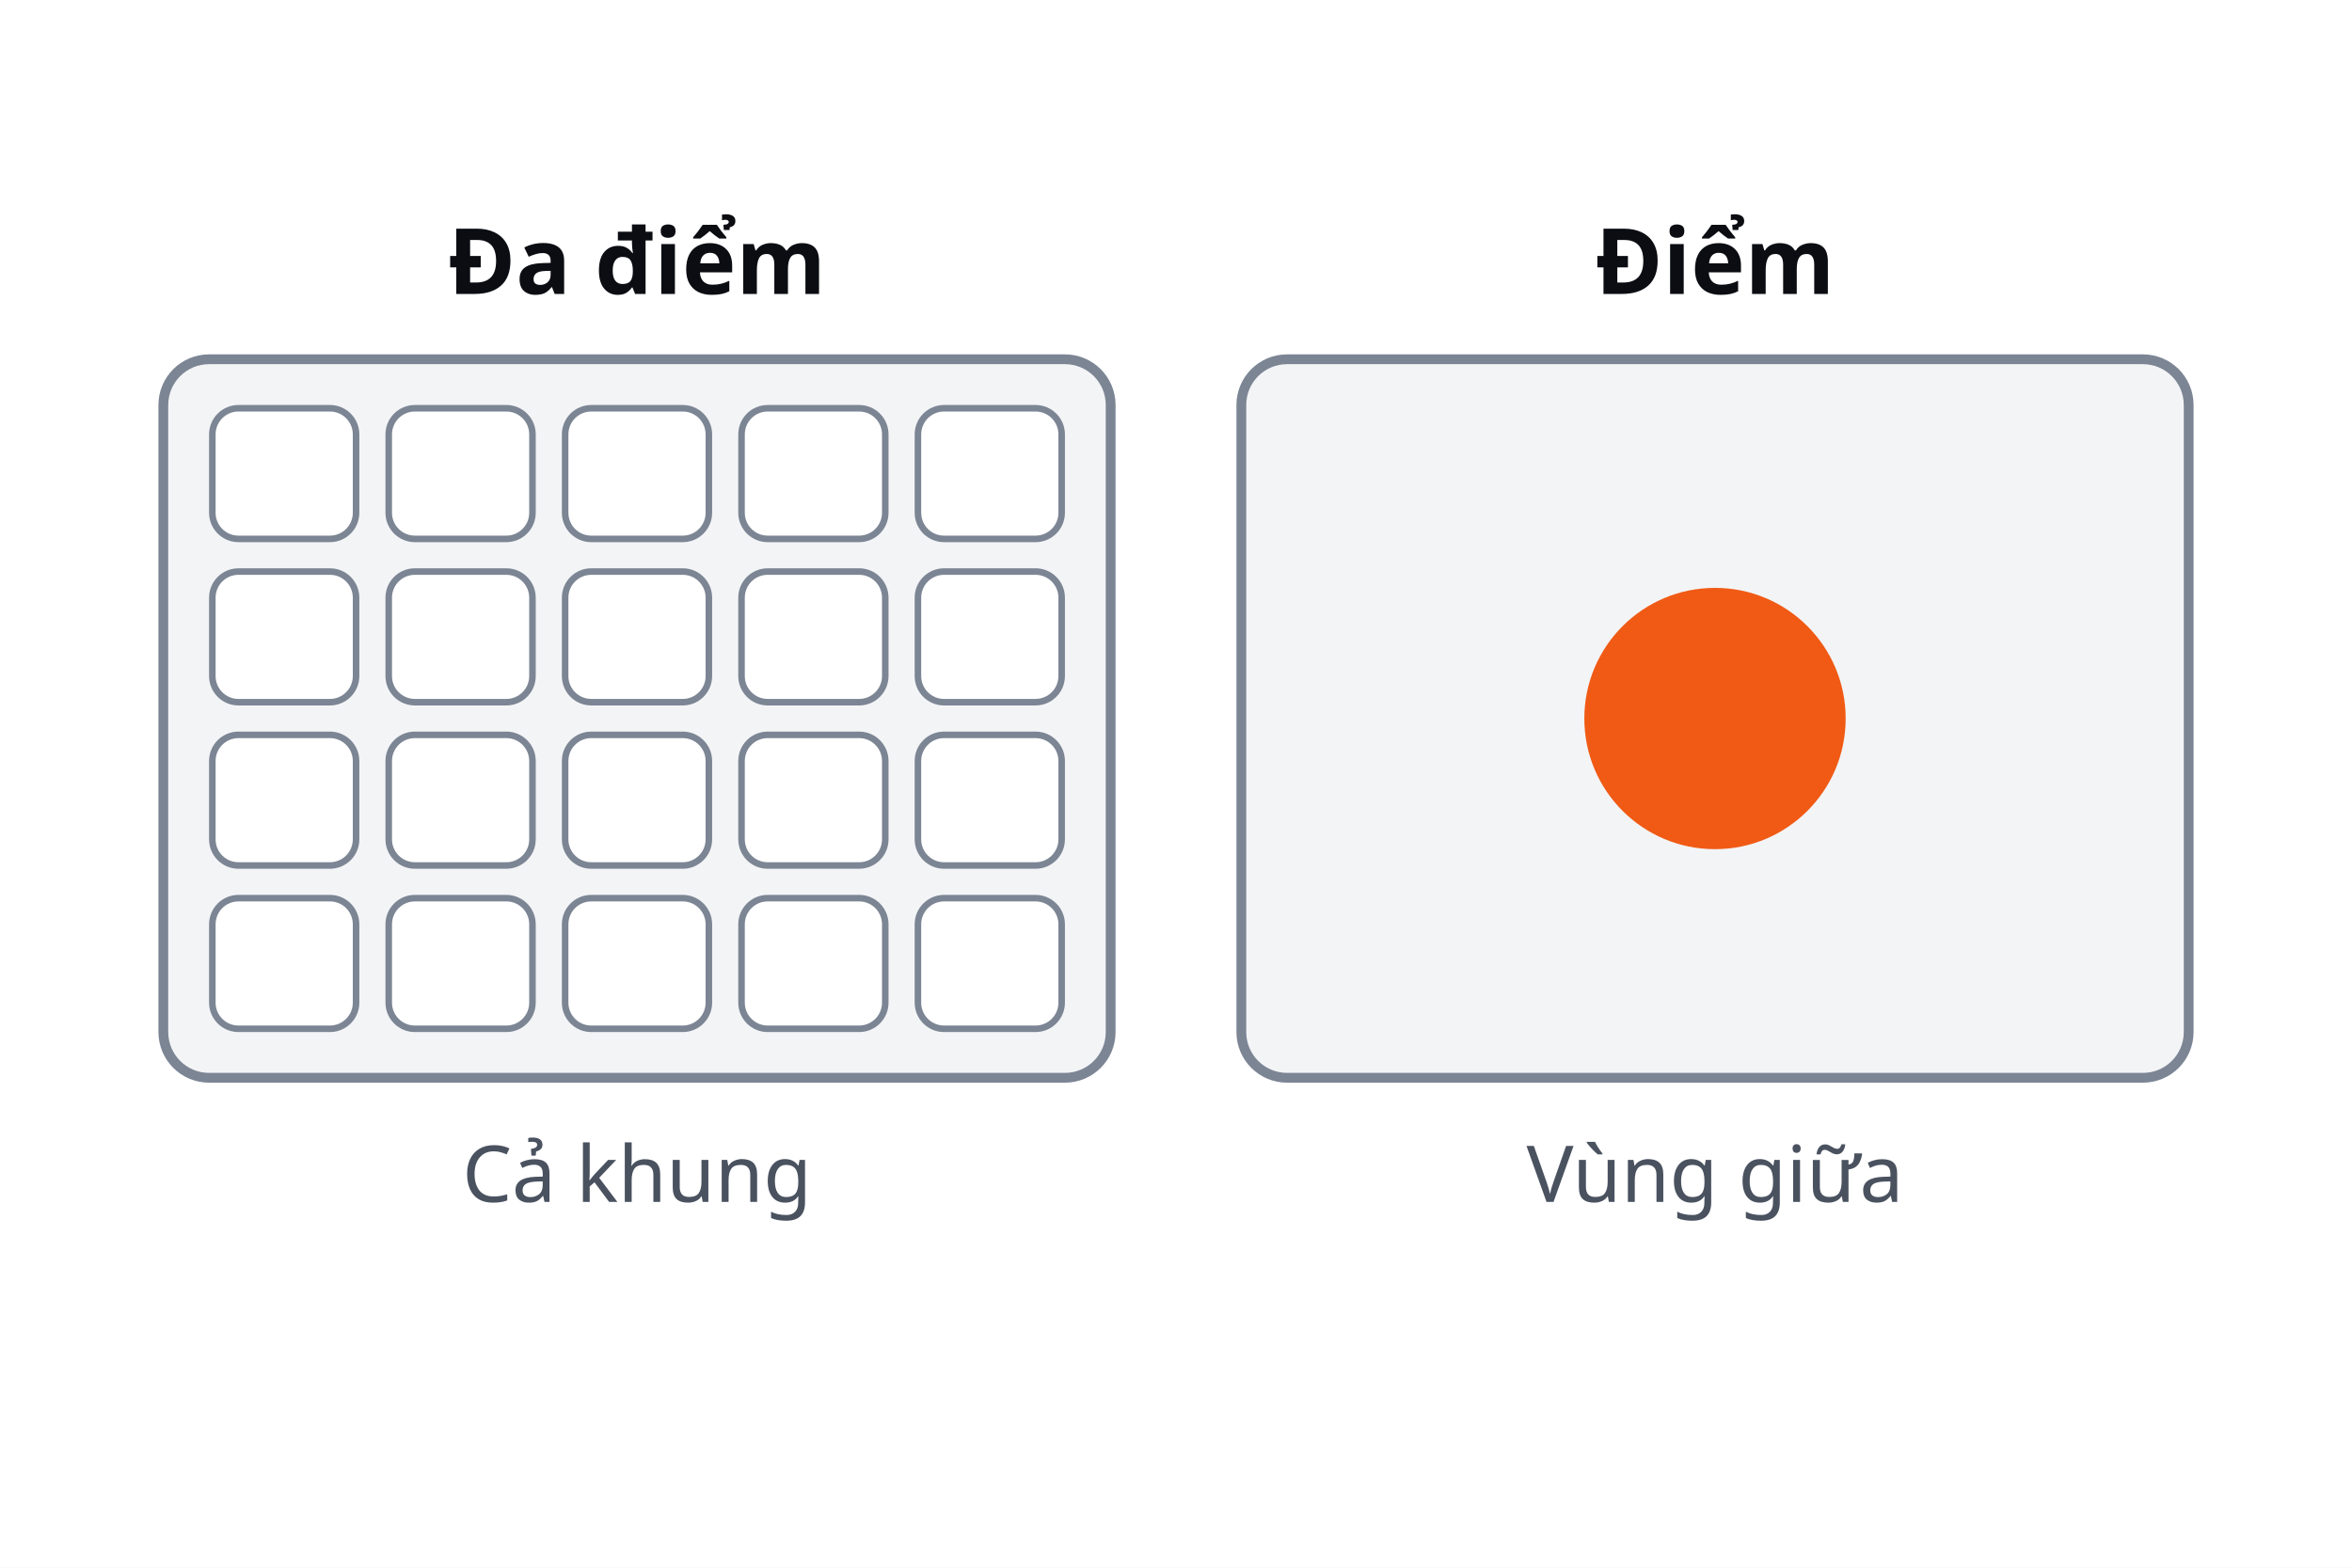
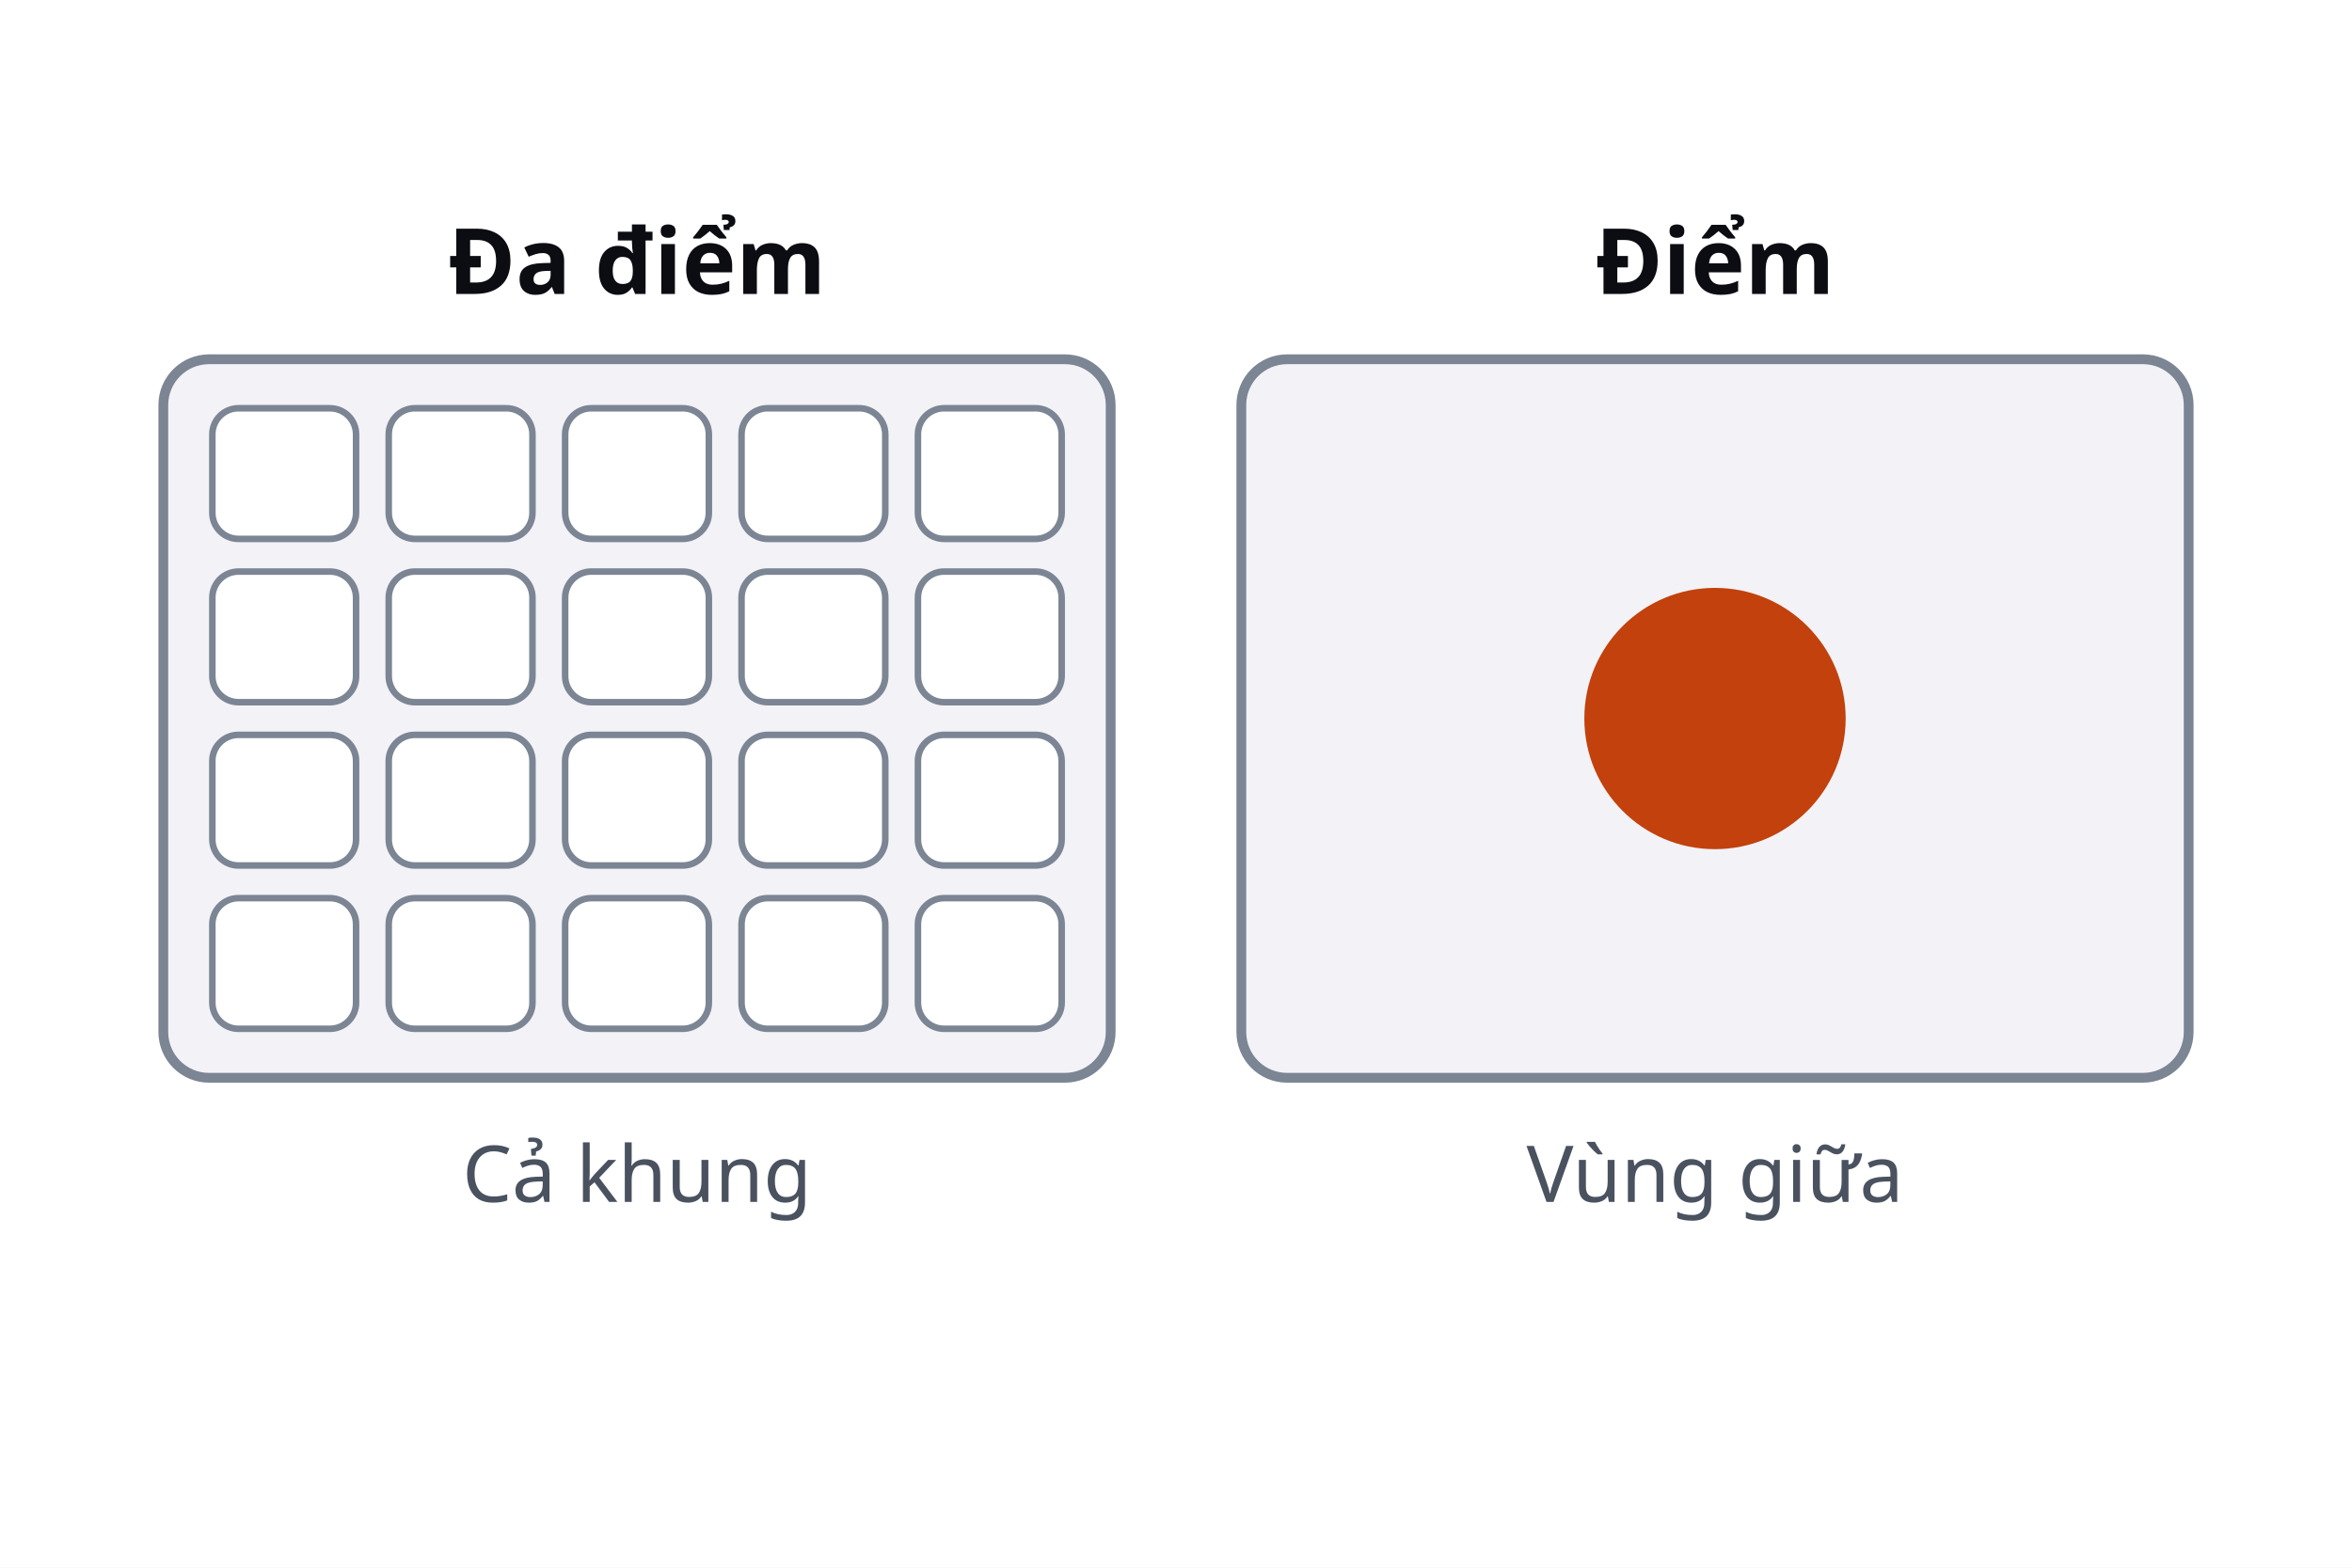
<svg xmlns="http://www.w3.org/2000/svg" viewBox="0 0 720 480" width="720" height="480" font-family="Noto Sans, system-ui, sans-serif">
  <rect width="720" height="480" fill="#ffffff" />
-   <rect x="50" y="110" width="290" height="220" rx="14" fill="#f3f4f6" stroke="#7c8594" stroke-width="3" />
+   <rect x="50" y="110" width="290" height="220" rx="14" fill="#f2f2f7" stroke="#7c8594" stroke-width="3" />
  <rect x="65" y="125" width="44" height="40" rx="8" fill="#ffffff" stroke="#7c8594" stroke-width="2" />
  <rect x="119" y="125" width="44" height="40" rx="8" fill="#ffffff" stroke="#7c8594" stroke-width="2" />
  <rect x="173" y="125" width="44" height="40" rx="8" fill="#ffffff" stroke="#7c8594" stroke-width="2" />
  <rect x="227" y="125" width="44" height="40" rx="8" fill="#ffffff" stroke="#7c8594" stroke-width="2" />
  <rect x="281" y="125" width="44" height="40" rx="8" fill="#ffffff" stroke="#7c8594" stroke-width="2" />
  <rect x="65" y="175" width="44" height="40" rx="8" fill="#ffffff" stroke="#7c8594" stroke-width="2" />
  <rect x="119" y="175" width="44" height="40" rx="8" fill="#ffffff" stroke="#7c8594" stroke-width="2" />
  <rect x="173" y="175" width="44" height="40" rx="8" fill="#ffffff" stroke="#7c8594" stroke-width="2" />
  <rect x="227" y="175" width="44" height="40" rx="8" fill="#ffffff" stroke="#7c8594" stroke-width="2" />
  <rect x="281" y="175" width="44" height="40" rx="8" fill="#ffffff" stroke="#7c8594" stroke-width="2" />
  <rect x="65" y="225" width="44" height="40" rx="8" fill="#ffffff" stroke="#7c8594" stroke-width="2" />
  <rect x="119" y="225" width="44" height="40" rx="8" fill="#ffffff" stroke="#7c8594" stroke-width="2" />
  <rect x="173" y="225" width="44" height="40" rx="8" fill="#ffffff" stroke="#7c8594" stroke-width="2" />
  <rect x="227" y="225" width="44" height="40" rx="8" fill="#ffffff" stroke="#7c8594" stroke-width="2" />
  <rect x="281" y="225" width="44" height="40" rx="8" fill="#ffffff" stroke="#7c8594" stroke-width="2" />
  <rect x="65" y="275" width="44" height="40" rx="8" fill="#ffffff" stroke="#7c8594" stroke-width="2" />
  <rect x="119" y="275" width="44" height="40" rx="8" fill="#ffffff" stroke="#7c8594" stroke-width="2" />
  <rect x="173" y="275" width="44" height="40" rx="8" fill="#ffffff" stroke="#7c8594" stroke-width="2" />
  <rect x="227" y="275" width="44" height="40" rx="8" fill="#ffffff" stroke="#7c8594" stroke-width="2" />
  <rect x="281" y="275" width="44" height="40" rx="8" fill="#ffffff" stroke="#7c8594" stroke-width="2" />
-   <rect x="380" y="110" width="290" height="220" rx="14" fill="#f3f4f6" stroke="#7c8594" stroke-width="3" />
-   <circle cx="525" cy="220" r="40" fill="#f05a14" />
+   <rect x="380" y="110" width="290" height="220" rx="14" fill="#f2f2f7" stroke="#7c8594" stroke-width="3" />
+   <circle cx="525" cy="220" r="40" fill="#c2410c" />
  <text x="195" y="90" font-size="28" font-weight="600" text-anchor="middle" fill="#0b0d12">Đa điểm</text>
  <text x="195" y="368" font-size="24" text-anchor="middle" fill="#4a5260">Cả khung</text>
  <text x="525" y="90" font-size="28" font-weight="600" text-anchor="middle" fill="#0b0d12">Điểm</text>
  <text x="525" y="368" font-size="24" text-anchor="middle" fill="#4a5260">Vùng giữa</text>
</svg>
